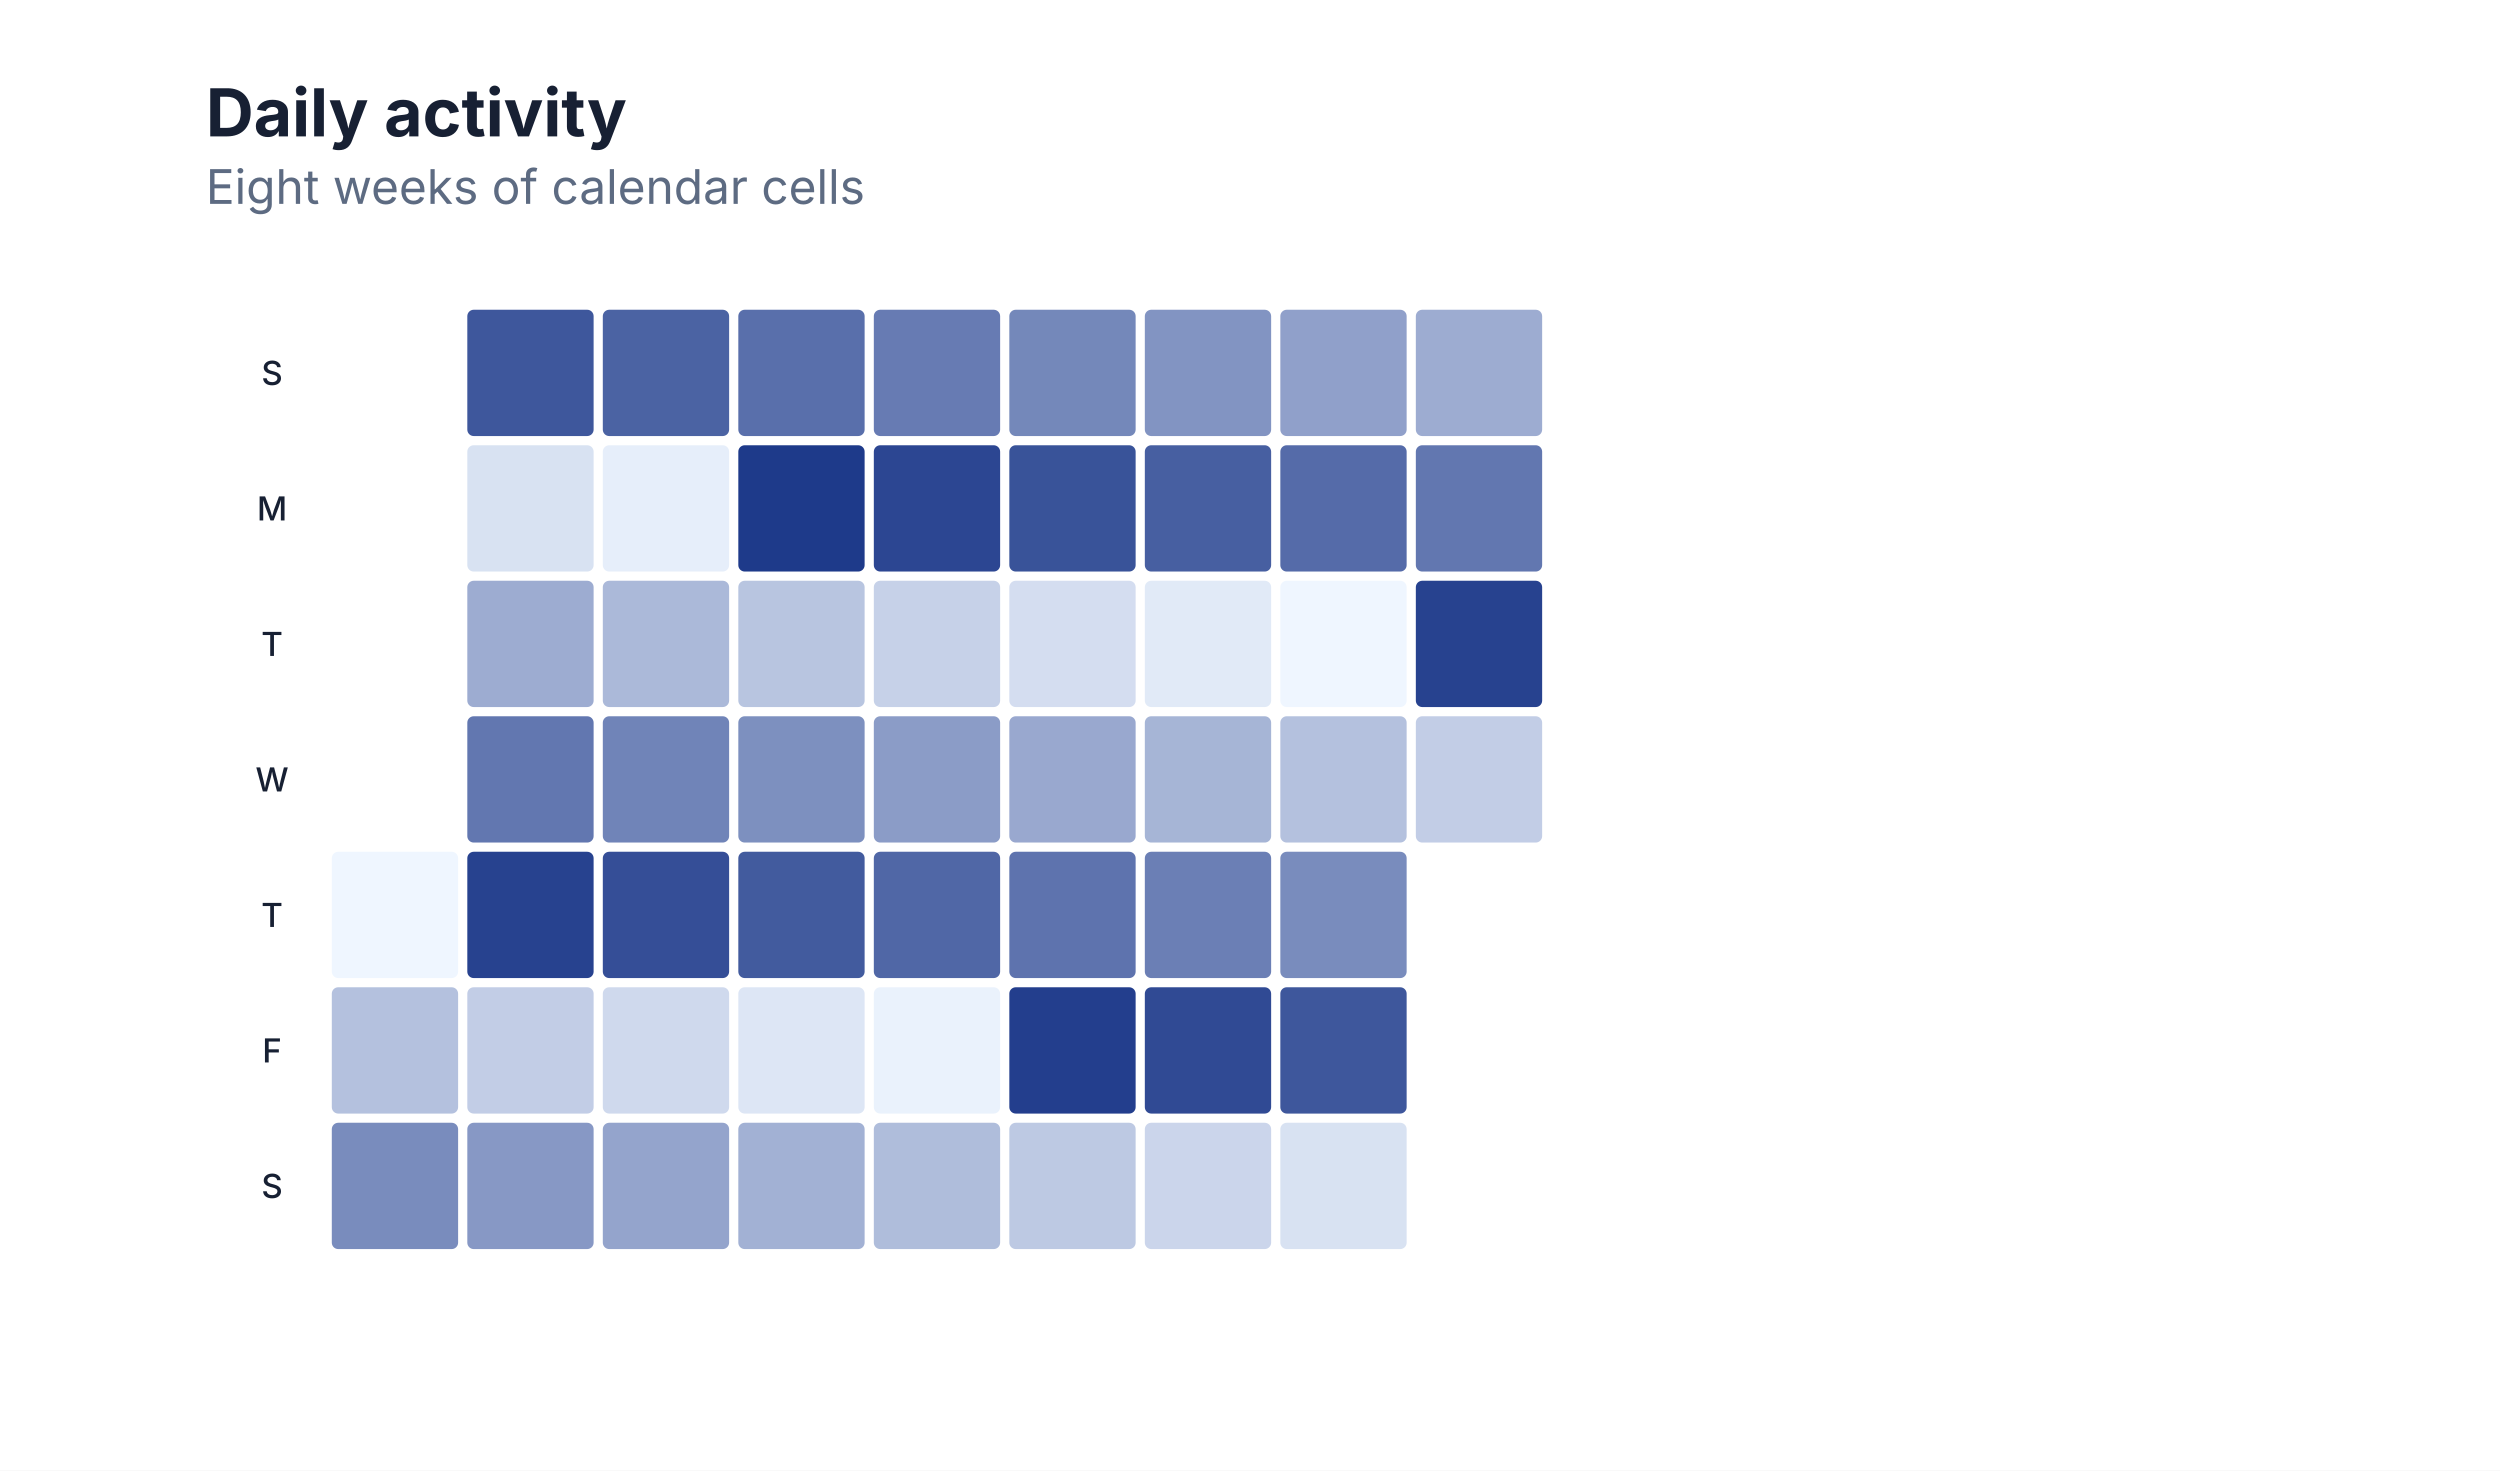
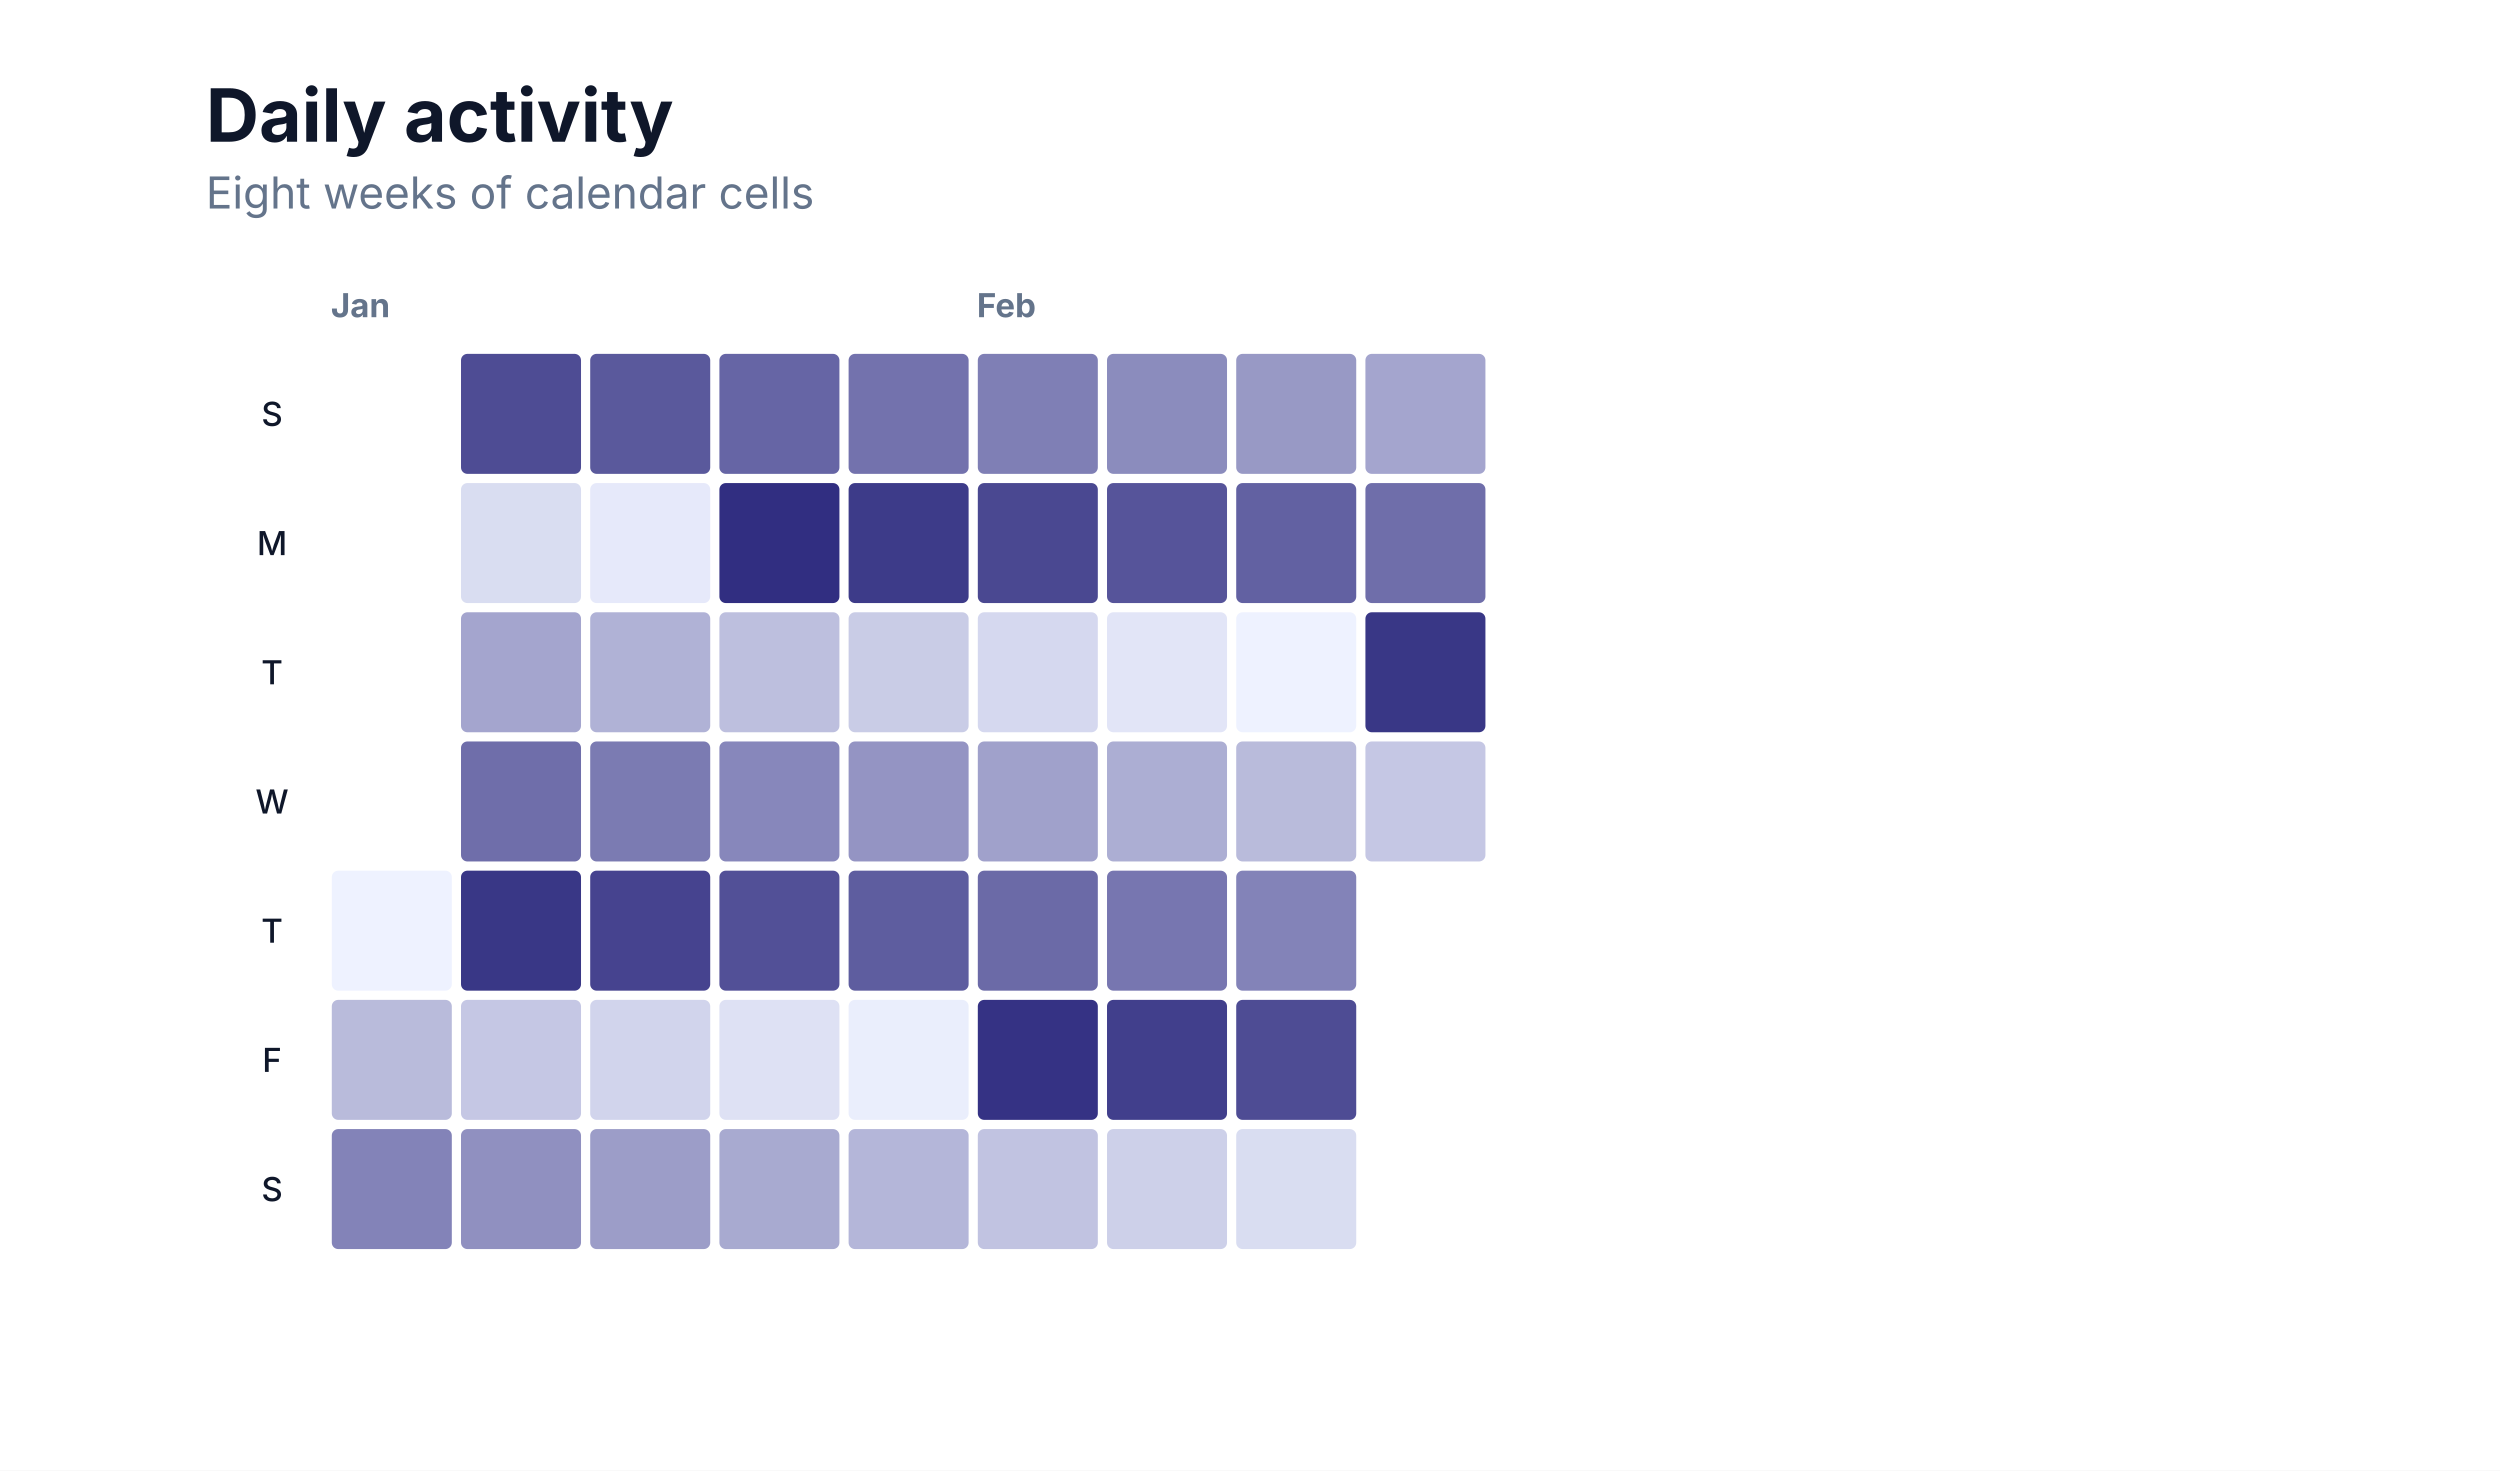
<svg xmlns="http://www.w3.org/2000/svg" width="680" height="400" viewBox="0 0 680 400" role="img" aria-labelledby="title description">
  <defs>
    <clipPath id="clip-1">
-       <rect x="56" y="64" width="600" height="292" />
+       <rect x="56" y="76" width="600" height="280" />
    </clipPath>
  </defs>
  <rect width="100%" height="100%" fill="#ffffff" />
  <g data-scene-node="scene:root">
    <g data-scene-node="layer-0:group" clip-path="url(#clip-1)">
-       <rect data-scene-node="layer-0:day:0" x="90" y="231.429" width="34.857" height="34.857" rx="2" fill="#eff6ff" stroke="#ffffff" stroke-width="0.5" />
-       <rect data-scene-node="layer-0:day:1" x="90" y="268.286" width="34.857" height="34.857" rx="2" fill="#b4c1de" stroke="#ffffff" stroke-width="0.5" />
-       <rect data-scene-node="layer-0:day:2" x="90" y="305.143" width="34.857" height="34.857" rx="2" fill="#798cbd" stroke="#ffffff" stroke-width="0.5" />
-       <rect data-scene-node="layer-0:day:3" x="126.857" y="84" width="34.857" height="34.857" rx="2" fill="#3e579c" stroke="#ffffff" stroke-width="0.5" />
-       <rect data-scene-node="layer-0:day:4" x="126.857" y="120.857" width="34.857" height="34.857" rx="2" fill="#d8e2f2" stroke="#ffffff" stroke-width="0.5" />
-       <rect data-scene-node="layer-0:day:5" x="126.857" y="157.714" width="34.857" height="34.857" rx="2" fill="#9dacd1" stroke="#ffffff" stroke-width="0.5" />
-       <rect data-scene-node="layer-0:day:6" x="126.857" y="194.571" width="34.857" height="34.857" rx="2" fill="#6277b0" stroke="#ffffff" stroke-width="0.5" />
-       <rect data-scene-node="layer-0:day:7" x="126.857" y="231.429" width="34.857" height="34.857" rx="2" fill="#27428f" stroke="#ffffff" stroke-width="0.5" />
-       <rect data-scene-node="layer-0:day:8" x="126.857" y="268.286" width="34.857" height="34.857" rx="2" fill="#c2cde6" stroke="#ffffff" stroke-width="0.5" />
-       <rect data-scene-node="layer-0:day:9" x="126.857" y="305.143" width="34.857" height="34.857" rx="2" fill="#8798c5" stroke="#ffffff" stroke-width="0.5" />
-       <rect data-scene-node="layer-0:day:10" x="163.714" y="84" width="34.857" height="34.857" rx="2" fill="#4b63a3" stroke="#ffffff" stroke-width="0.5" />
-       <rect data-scene-node="layer-0:day:11" x="163.714" y="120.857" width="34.857" height="34.857" rx="2" fill="#e6eefa" stroke="#ffffff" stroke-width="0.5" />
-       <rect data-scene-node="layer-0:day:12" x="163.714" y="157.714" width="34.857" height="34.857" rx="2" fill="#abb9d9" stroke="#ffffff" stroke-width="0.5" />
-       <rect data-scene-node="layer-0:day:13" x="163.714" y="194.571" width="34.857" height="34.857" rx="2" fill="#7084b8" stroke="#ffffff" stroke-width="0.5" />
-       <rect data-scene-node="layer-0:day:14" x="163.714" y="231.429" width="34.857" height="34.857" rx="2" fill="#354e97" stroke="#ffffff" stroke-width="0.5" />
-       <rect data-scene-node="layer-0:day:15" x="163.714" y="268.286" width="34.857" height="34.857" rx="2" fill="#cfd9ed" stroke="#ffffff" stroke-width="0.5" />
-       <rect data-scene-node="layer-0:day:16" x="163.714" y="305.143" width="34.857" height="34.857" rx="2" fill="#94a4cc" stroke="#ffffff" stroke-width="0.5" />
-       <rect data-scene-node="layer-0:day:17" x="200.571" y="84" width="34.857" height="34.857" rx="2" fill="#596fab" stroke="#ffffff" stroke-width="0.5" />
-       <rect data-scene-node="layer-0:day:18" x="200.571" y="120.857" width="34.857" height="34.857" rx="2" fill="#1e3a8a" stroke="#ffffff" stroke-width="0.5" />
-       <rect data-scene-node="layer-0:day:19" x="200.571" y="157.714" width="34.857" height="34.857" rx="2" fill="#b8c5e0" stroke="#ffffff" stroke-width="0.5" />
-       <rect data-scene-node="layer-0:day:20" x="200.571" y="194.571" width="34.857" height="34.857" rx="2" fill="#7d90bf" stroke="#ffffff" stroke-width="0.5" />
-       <rect data-scene-node="layer-0:day:21" x="200.571" y="231.429" width="34.857" height="34.857" rx="2" fill="#425b9e" stroke="#ffffff" stroke-width="0.5" />
-       <rect data-scene-node="layer-0:day:22" x="200.571" y="268.286" width="34.857" height="34.857" rx="2" fill="#dde6f5" stroke="#ffffff" stroke-width="0.5" />
-       <rect data-scene-node="layer-0:day:23" x="200.571" y="305.143" width="34.857" height="34.857" rx="2" fill="#a2b1d4" stroke="#ffffff" stroke-width="0.5" />
-       <rect data-scene-node="layer-0:day:24" x="237.429" y="84" width="34.857" height="34.857" rx="2" fill="#677bb3" stroke="#ffffff" stroke-width="0.5" />
-       <rect data-scene-node="layer-0:day:25" x="237.429" y="120.857" width="34.857" height="34.857" rx="2" fill="#2c4692" stroke="#ffffff" stroke-width="0.5" />
-       <rect data-scene-node="layer-0:day:26" x="237.429" y="157.714" width="34.857" height="34.857" rx="2" fill="#c6d1e8" stroke="#ffffff" stroke-width="0.5" />
-       <rect data-scene-node="layer-0:day:27" x="237.429" y="194.571" width="34.857" height="34.857" rx="2" fill="#8b9cc7" stroke="#ffffff" stroke-width="0.5" />
-       <rect data-scene-node="layer-0:day:28" x="237.429" y="231.429" width="34.857" height="34.857" rx="2" fill="#5067a6" stroke="#ffffff" stroke-width="0.5" />
-       <rect data-scene-node="layer-0:day:29" x="237.429" y="268.286" width="34.857" height="34.857" rx="2" fill="#eaf2fc" stroke="#ffffff" stroke-width="0.5" />
-       <rect data-scene-node="layer-0:day:30" x="237.429" y="305.143" width="34.857" height="34.857" rx="2" fill="#afbddb" stroke="#ffffff" stroke-width="0.5" />
-       <rect data-scene-node="layer-0:day:31" x="274.286" y="84" width="34.857" height="34.857" rx="2" fill="#7488ba" stroke="#ffffff" stroke-width="0.5" />
-       <rect data-scene-node="layer-0:day:32" x="274.286" y="120.857" width="34.857" height="34.857" rx="2" fill="#395399" stroke="#ffffff" stroke-width="0.5" />
-       <rect data-scene-node="layer-0:day:33" x="274.286" y="157.714" width="34.857" height="34.857" rx="2" fill="#d4ddf0" stroke="#ffffff" stroke-width="0.5" />
-       <rect data-scene-node="layer-0:day:34" x="274.286" y="194.571" width="34.857" height="34.857" rx="2" fill="#99a8cf" stroke="#ffffff" stroke-width="0.5" />
-       <rect data-scene-node="layer-0:day:35" x="274.286" y="231.429" width="34.857" height="34.857" rx="2" fill="#5e73ae" stroke="#ffffff" stroke-width="0.5" />
-       <rect data-scene-node="layer-0:day:36" x="274.286" y="268.286" width="34.857" height="34.857" rx="2" fill="#233e8d" stroke="#ffffff" stroke-width="0.5" />
-       <rect data-scene-node="layer-0:day:37" x="274.286" y="305.143" width="34.857" height="34.857" rx="2" fill="#bdc9e3" stroke="#ffffff" stroke-width="0.5" />
-       <rect data-scene-node="layer-0:day:38" x="311.143" y="84" width="34.857" height="34.857" rx="2" fill="#8294c2" stroke="#ffffff" stroke-width="0.5" />
-       <rect data-scene-node="layer-0:day:39" x="311.143" y="120.857" width="34.857" height="34.857" rx="2" fill="#475fa1" stroke="#ffffff" stroke-width="0.5" />
-       <rect data-scene-node="layer-0:day:40" x="311.143" y="157.714" width="34.857" height="34.857" rx="2" fill="#e1eaf7" stroke="#ffffff" stroke-width="0.5" />
-       <rect data-scene-node="layer-0:day:41" x="311.143" y="194.571" width="34.857" height="34.857" rx="2" fill="#a6b5d6" stroke="#ffffff" stroke-width="0.5" />
-       <rect data-scene-node="layer-0:day:42" x="311.143" y="231.429" width="34.857" height="34.857" rx="2" fill="#6b7fb5" stroke="#ffffff" stroke-width="0.5" />
-       <rect data-scene-node="layer-0:day:43" x="311.143" y="268.286" width="34.857" height="34.857" rx="2" fill="#304a94" stroke="#ffffff" stroke-width="0.5" />
-       <rect data-scene-node="layer-0:day:44" x="311.143" y="305.143" width="34.857" height="34.857" rx="2" fill="#cbd5eb" stroke="#ffffff" stroke-width="0.5" />
-       <rect data-scene-node="layer-0:day:45" x="348" y="84" width="34.857" height="34.857" rx="2" fill="#90a0ca" stroke="#ffffff" stroke-width="0.5" />
-       <rect data-scene-node="layer-0:day:46" x="348" y="120.857" width="34.857" height="34.857" rx="2" fill="#556ba9" stroke="#ffffff" stroke-width="0.5" />
-       <rect data-scene-node="layer-0:day:47" x="348" y="157.714" width="34.857" height="34.857" rx="2" fill="#eff6ff" stroke="#ffffff" stroke-width="0.5" />
-       <rect data-scene-node="layer-0:day:48" x="348" y="194.571" width="34.857" height="34.857" rx="2" fill="#b4c1de" stroke="#ffffff" stroke-width="0.5" />
-       <rect data-scene-node="layer-0:day:49" x="348" y="231.429" width="34.857" height="34.857" rx="2" fill="#798cbd" stroke="#ffffff" stroke-width="0.5" />
-       <rect data-scene-node="layer-0:day:50" x="348" y="268.286" width="34.857" height="34.857" rx="2" fill="#3e579c" stroke="#ffffff" stroke-width="0.5" />
-       <rect data-scene-node="layer-0:day:51" x="348" y="305.143" width="34.857" height="34.857" rx="2" fill="#d8e2f2" stroke="#ffffff" stroke-width="0.5" />
-       <rect data-scene-node="layer-0:day:52" x="384.857" y="84" width="34.857" height="34.857" rx="2" fill="#9dacd1" stroke="#ffffff" stroke-width="0.5" />
-       <rect data-scene-node="layer-0:day:53" x="384.857" y="120.857" width="34.857" height="34.857" rx="2" fill="#6277b0" stroke="#ffffff" stroke-width="0.5" />
-       <rect data-scene-node="layer-0:day:54" x="384.857" y="157.714" width="34.857" height="34.857" rx="2" fill="#27428f" stroke="#ffffff" stroke-width="0.5" />
-       <rect data-scene-node="layer-0:day:55" x="384.857" y="194.571" width="34.857" height="34.857" rx="2" fill="#c2cde6" stroke="#ffffff" stroke-width="0.5" />
-       <text data-scene-node="layer-0:weekday:0" x="74" y="101.429" fill="#172033" font-family="Inter, ui-sans-serif, system-ui, -apple-system, BlinkMacSystemFont, &quot;Segoe UI&quot;, sans-serif" font-size="9" font-weight="500" text-anchor="middle" dominant-baseline="central">S</text>
-       <text data-scene-node="layer-0:weekday:1" x="74" y="138.286" fill="#172033" font-family="Inter, ui-sans-serif, system-ui, -apple-system, BlinkMacSystemFont, &quot;Segoe UI&quot;, sans-serif" font-size="9" font-weight="500" text-anchor="middle" dominant-baseline="central">M</text>
-       <text data-scene-node="layer-0:weekday:2" x="74" y="175.143" fill="#172033" font-family="Inter, ui-sans-serif, system-ui, -apple-system, BlinkMacSystemFont, &quot;Segoe UI&quot;, sans-serif" font-size="9" font-weight="500" text-anchor="middle" dominant-baseline="central">T</text>
-       <text data-scene-node="layer-0:weekday:3" x="74" y="212" fill="#172033" font-family="Inter, ui-sans-serif, system-ui, -apple-system, BlinkMacSystemFont, &quot;Segoe UI&quot;, sans-serif" font-size="9" font-weight="500" text-anchor="middle" dominant-baseline="central">W</text>
-       <text data-scene-node="layer-0:weekday:4" x="74" y="248.857" fill="#172033" font-family="Inter, ui-sans-serif, system-ui, -apple-system, BlinkMacSystemFont, &quot;Segoe UI&quot;, sans-serif" font-size="9" font-weight="500" text-anchor="middle" dominant-baseline="central">T</text>
-       <text data-scene-node="layer-0:weekday:5" x="74" y="285.714" fill="#172033" font-family="Inter, ui-sans-serif, system-ui, -apple-system, BlinkMacSystemFont, &quot;Segoe UI&quot;, sans-serif" font-size="9" font-weight="500" text-anchor="middle" dominant-baseline="central">F</text>
-       <text data-scene-node="layer-0:weekday:6" x="74" y="322.571" fill="#172033" font-family="Inter, ui-sans-serif, system-ui, -apple-system, BlinkMacSystemFont, &quot;Segoe UI&quot;, sans-serif" font-size="9" font-weight="500" text-anchor="middle" dominant-baseline="central">S</text>
+       <rect data-scene-node="layer-0:day:0" x="90" y="236.571" width="33.143" height="33.143" rx="2" fill="#eef2ff" stroke="#ffffff" stroke-width="0.5" />
+       <rect data-scene-node="layer-0:day:1" x="90" y="271.714" width="33.143" height="33.143" rx="2" fill="#b9bbdb" stroke="#ffffff" stroke-width="0.5" />
+       <rect data-scene-node="layer-0:day:2" x="90" y="306.857" width="33.143" height="33.143" rx="2" fill="#8383b8" stroke="#ffffff" stroke-width="0.5" />
+       <rect data-scene-node="layer-0:day:3" x="125.143" y="96" width="33.143" height="33.143" rx="2" fill="#4e4c94" stroke="#ffffff" stroke-width="0.5" />
+       <rect data-scene-node="layer-0:day:4" x="125.143" y="131.143" width="33.143" height="33.143" rx="2" fill="#d9ddf1" stroke="#ffffff" stroke-width="0.5" />
+       <rect data-scene-node="layer-0:day:5" x="125.143" y="166.286" width="33.143" height="33.143" rx="2" fill="#a4a5ce" stroke="#ffffff" stroke-width="0.5" />
+       <rect data-scene-node="layer-0:day:6" x="125.143" y="201.429" width="33.143" height="33.143" rx="2" fill="#6f6eaa" stroke="#ffffff" stroke-width="0.5" />
+       <rect data-scene-node="layer-0:day:7" x="125.143" y="236.571" width="33.143" height="33.143" rx="2" fill="#393786" stroke="#ffffff" stroke-width="0.5" />
+       <rect data-scene-node="layer-0:day:8" x="125.143" y="271.714" width="33.143" height="33.143" rx="2" fill="#c5c7e4" stroke="#ffffff" stroke-width="0.5" />
+       <rect data-scene-node="layer-0:day:9" x="125.143" y="306.857" width="33.143" height="33.143" rx="2" fill="#9090c0" stroke="#ffffff" stroke-width="0.5" />
+       <rect data-scene-node="layer-0:day:10" x="160.286" y="96" width="33.143" height="33.143" rx="2" fill="#5a599c" stroke="#ffffff" stroke-width="0.5" />
+       <rect data-scene-node="layer-0:day:11" x="160.286" y="131.143" width="33.143" height="33.143" rx="2" fill="#e6e9fa" stroke="#ffffff" stroke-width="0.5" />
+       <rect data-scene-node="layer-0:day:12" x="160.286" y="166.286" width="33.143" height="33.143" rx="2" fill="#b0b2d6" stroke="#ffffff" stroke-width="0.5" />
+       <rect data-scene-node="layer-0:day:13" x="160.286" y="201.429" width="33.143" height="33.143" rx="2" fill="#7b7bb2" stroke="#ffffff" stroke-width="0.5" />
+       <rect data-scene-node="layer-0:day:14" x="160.286" y="236.571" width="33.143" height="33.143" rx="2" fill="#46438f" stroke="#ffffff" stroke-width="0.5" />
+       <rect data-scene-node="layer-0:day:15" x="160.286" y="271.714" width="33.143" height="33.143" rx="2" fill="#d1d4ec" stroke="#ffffff" stroke-width="0.5" />
+       <rect data-scene-node="layer-0:day:16" x="160.286" y="306.857" width="33.143" height="33.143" rx="2" fill="#9c9dc8" stroke="#ffffff" stroke-width="0.5" />
+       <rect data-scene-node="layer-0:day:17" x="195.429" y="96" width="33.143" height="33.143" rx="2" fill="#6665a5" stroke="#ffffff" stroke-width="0.5" />
+       <rect data-scene-node="layer-0:day:18" x="195.429" y="131.143" width="33.143" height="33.143" rx="2" fill="#312e81" stroke="#ffffff" stroke-width="0.5" />
+       <rect data-scene-node="layer-0:day:19" x="195.429" y="166.286" width="33.143" height="33.143" rx="2" fill="#bdbfde" stroke="#ffffff" stroke-width="0.5" />
+       <rect data-scene-node="layer-0:day:20" x="195.429" y="201.429" width="33.143" height="33.143" rx="2" fill="#8787bb" stroke="#ffffff" stroke-width="0.5" />
+       <rect data-scene-node="layer-0:day:21" x="195.429" y="236.571" width="33.143" height="33.143" rx="2" fill="#525097" stroke="#ffffff" stroke-width="0.5" />
+       <rect data-scene-node="layer-0:day:22" x="195.429" y="271.714" width="33.143" height="33.143" rx="2" fill="#dee1f4" stroke="#ffffff" stroke-width="0.5" />
+       <rect data-scene-node="layer-0:day:23" x="195.429" y="306.857" width="33.143" height="33.143" rx="2" fill="#a8aad0" stroke="#ffffff" stroke-width="0.5" />
+       <rect data-scene-node="layer-0:day:24" x="230.571" y="96" width="33.143" height="33.143" rx="2" fill="#7372ad" stroke="#ffffff" stroke-width="0.5" />
+       <rect data-scene-node="layer-0:day:25" x="230.571" y="131.143" width="33.143" height="33.143" rx="2" fill="#3d3b89" stroke="#ffffff" stroke-width="0.5" />
+       <rect data-scene-node="layer-0:day:26" x="230.571" y="166.286" width="33.143" height="33.143" rx="2" fill="#c9cce6" stroke="#ffffff" stroke-width="0.5" />
+       <rect data-scene-node="layer-0:day:27" x="230.571" y="201.429" width="33.143" height="33.143" rx="2" fill="#9494c3" stroke="#ffffff" stroke-width="0.5" />
+       <rect data-scene-node="layer-0:day:28" x="230.571" y="236.571" width="33.143" height="33.143" rx="2" fill="#5e5d9f" stroke="#ffffff" stroke-width="0.5" />
+       <rect data-scene-node="layer-0:day:29" x="230.571" y="271.714" width="33.143" height="33.143" rx="2" fill="#eaeefc" stroke="#ffffff" stroke-width="0.5" />
+       <rect data-scene-node="layer-0:day:30" x="230.571" y="306.857" width="33.143" height="33.143" rx="2" fill="#b4b6d9" stroke="#ffffff" stroke-width="0.5" />
+       <rect data-scene-node="layer-0:day:31" x="265.714" y="96" width="33.143" height="33.143" rx="2" fill="#7f7fb5" stroke="#ffffff" stroke-width="0.5" />
+       <rect data-scene-node="layer-0:day:32" x="265.714" y="131.143" width="33.143" height="33.143" rx="2" fill="#4a4891" stroke="#ffffff" stroke-width="0.5" />
+       <rect data-scene-node="layer-0:day:33" x="265.714" y="166.286" width="33.143" height="33.143" rx="2" fill="#d5d8ef" stroke="#ffffff" stroke-width="0.5" />
+       <rect data-scene-node="layer-0:day:34" x="265.714" y="201.429" width="33.143" height="33.143" rx="2" fill="#a0a1cb" stroke="#ffffff" stroke-width="0.5" />
+       <rect data-scene-node="layer-0:day:35" x="265.714" y="236.571" width="33.143" height="33.143" rx="2" fill="#6b6aa7" stroke="#ffffff" stroke-width="0.5" />
+       <rect data-scene-node="layer-0:day:36" x="265.714" y="271.714" width="33.143" height="33.143" rx="2" fill="#353284" stroke="#ffffff" stroke-width="0.5" />
+       <rect data-scene-node="layer-0:day:37" x="265.714" y="306.857" width="33.143" height="33.143" rx="2" fill="#c1c3e1" stroke="#ffffff" stroke-width="0.5" />
+       <rect data-scene-node="layer-0:day:38" x="300.857" y="96" width="33.143" height="33.143" rx="2" fill="#8b8cbd" stroke="#ffffff" stroke-width="0.5" />
+       <rect data-scene-node="layer-0:day:39" x="300.857" y="131.143" width="33.143" height="33.143" rx="2" fill="#56549a" stroke="#ffffff" stroke-width="0.5" />
+       <rect data-scene-node="layer-0:day:40" x="300.857" y="166.286" width="33.143" height="33.143" rx="2" fill="#e2e5f7" stroke="#ffffff" stroke-width="0.5" />
+       <rect data-scene-node="layer-0:day:41" x="300.857" y="201.429" width="33.143" height="33.143" rx="2" fill="#acaed3" stroke="#ffffff" stroke-width="0.5" />
+       <rect data-scene-node="layer-0:day:42" x="300.857" y="236.571" width="33.143" height="33.143" rx="2" fill="#7776b0" stroke="#ffffff" stroke-width="0.5" />
+       <rect data-scene-node="layer-0:day:43" x="300.857" y="271.714" width="33.143" height="33.143" rx="2" fill="#413f8c" stroke="#ffffff" stroke-width="0.5" />
+       <rect data-scene-node="layer-0:day:44" x="300.857" y="306.857" width="33.143" height="33.143" rx="2" fill="#cdd0e9" stroke="#ffffff" stroke-width="0.5" />
+       <rect data-scene-node="layer-0:day:45" x="336" y="96" width="33.143" height="33.143" rx="2" fill="#9899c5" stroke="#ffffff" stroke-width="0.5" />
+       <rect data-scene-node="layer-0:day:46" x="336" y="131.143" width="33.143" height="33.143" rx="2" fill="#6261a2" stroke="#ffffff" stroke-width="0.5" />
+       <rect data-scene-node="layer-0:day:47" x="336" y="166.286" width="33.143" height="33.143" rx="2" fill="#eef2ff" stroke="#ffffff" stroke-width="0.5" />
+       <rect data-scene-node="layer-0:day:48" x="336" y="201.429" width="33.143" height="33.143" rx="2" fill="#b9bbdb" stroke="#ffffff" stroke-width="0.5" />
+       <rect data-scene-node="layer-0:day:49" x="336" y="236.571" width="33.143" height="33.143" rx="2" fill="#8383b8" stroke="#ffffff" stroke-width="0.5" />
+       <rect data-scene-node="layer-0:day:50" x="336" y="271.714" width="33.143" height="33.143" rx="2" fill="#4e4c94" stroke="#ffffff" stroke-width="0.5" />
+       <rect data-scene-node="layer-0:day:51" x="336" y="306.857" width="33.143" height="33.143" rx="2" fill="#d9ddf1" stroke="#ffffff" stroke-width="0.5" />
+       <rect data-scene-node="layer-0:day:52" x="371.143" y="96" width="33.143" height="33.143" rx="2" fill="#a4a5ce" stroke="#ffffff" stroke-width="0.5" />
+       <rect data-scene-node="layer-0:day:53" x="371.143" y="131.143" width="33.143" height="33.143" rx="2" fill="#6f6eaa" stroke="#ffffff" stroke-width="0.5" />
+       <rect data-scene-node="layer-0:day:54" x="371.143" y="166.286" width="33.143" height="33.143" rx="2" fill="#393786" stroke="#ffffff" stroke-width="0.5" />
+       <rect data-scene-node="layer-0:day:55" x="371.143" y="201.429" width="33.143" height="33.143" rx="2" fill="#c5c7e4" stroke="#ffffff" stroke-width="0.5" />
+       <text data-scene-node="layer-0:month:0" x="90" y="83" fill="#64748b" font-family="Inter, ui-sans-serif, system-ui, -apple-system, BlinkMacSystemFont, &quot;Segoe UI&quot;, sans-serif" font-size="9" font-weight="650" text-anchor="start" dominant-baseline="central">Jan</text>
+       <text data-scene-node="layer-0:month:1" x="265.714" y="83" fill="#64748b" font-family="Inter, ui-sans-serif, system-ui, -apple-system, BlinkMacSystemFont, &quot;Segoe UI&quot;, sans-serif" font-size="9" font-weight="650" text-anchor="start" dominant-baseline="central">Feb</text>
+       <text data-scene-node="layer-0:weekday:0" x="74" y="112.571" fill="#0f172a" font-family="Inter, ui-sans-serif, system-ui, -apple-system, BlinkMacSystemFont, &quot;Segoe UI&quot;, sans-serif" font-size="9" font-weight="500" text-anchor="middle" dominant-baseline="central">S</text>
+       <text data-scene-node="layer-0:weekday:1" x="74" y="147.714" fill="#0f172a" font-family="Inter, ui-sans-serif, system-ui, -apple-system, BlinkMacSystemFont, &quot;Segoe UI&quot;, sans-serif" font-size="9" font-weight="500" text-anchor="middle" dominant-baseline="central">M</text>
+       <text data-scene-node="layer-0:weekday:2" x="74" y="182.857" fill="#0f172a" font-family="Inter, ui-sans-serif, system-ui, -apple-system, BlinkMacSystemFont, &quot;Segoe UI&quot;, sans-serif" font-size="9" font-weight="500" text-anchor="middle" dominant-baseline="central">T</text>
+       <text data-scene-node="layer-0:weekday:3" x="74" y="218" fill="#0f172a" font-family="Inter, ui-sans-serif, system-ui, -apple-system, BlinkMacSystemFont, &quot;Segoe UI&quot;, sans-serif" font-size="9" font-weight="500" text-anchor="middle" dominant-baseline="central">W</text>
+       <text data-scene-node="layer-0:weekday:4" x="74" y="253.143" fill="#0f172a" font-family="Inter, ui-sans-serif, system-ui, -apple-system, BlinkMacSystemFont, &quot;Segoe UI&quot;, sans-serif" font-size="9" font-weight="500" text-anchor="middle" dominant-baseline="central">T</text>
+       <text data-scene-node="layer-0:weekday:5" x="74" y="288.286" fill="#0f172a" font-family="Inter, ui-sans-serif, system-ui, -apple-system, BlinkMacSystemFont, &quot;Segoe UI&quot;, sans-serif" font-size="9" font-weight="500" text-anchor="middle" dominant-baseline="central">F</text>
+       <text data-scene-node="layer-0:weekday:6" x="74" y="323.429" fill="#0f172a" font-family="Inter, ui-sans-serif, system-ui, -apple-system, BlinkMacSystemFont, &quot;Segoe UI&quot;, sans-serif" font-size="9" font-weight="500" text-anchor="middle" dominant-baseline="central">S</text>
    </g>
-     <text data-scene-node="chart:title" x="56" y="24" fill="#172033" font-family="Inter, ui-sans-serif, system-ui, -apple-system, BlinkMacSystemFont, &quot;Segoe UI&quot;, sans-serif" font-size="18" font-weight="700" text-anchor="start" dominant-baseline="text-before-edge">Daily activity</text>
-     <text data-scene-node="chart:subtitle" x="56" y="46" fill="#5d6b82" font-family="Inter, ui-sans-serif, system-ui, -apple-system, BlinkMacSystemFont, &quot;Segoe UI&quot;, sans-serif" font-size="13" font-weight="400" text-anchor="start" dominant-baseline="text-before-edge">Eight weeks of calendar cells</text>
+     <text data-scene-node="chart:title" x="56" y="24" fill="#0f172a" font-family="Inter, ui-sans-serif, system-ui, -apple-system, BlinkMacSystemFont, &quot;Segoe UI&quot;, sans-serif" font-size="20" font-weight="700" text-anchor="start" dominant-baseline="text-before-edge">Daily activity</text>
+     <text data-scene-node="chart:subtitle" x="56" y="48" fill="#64748b" font-family="Inter, ui-sans-serif, system-ui, -apple-system, BlinkMacSystemFont, &quot;Segoe UI&quot;, sans-serif" font-size="12" font-weight="400" text-anchor="start" dominant-baseline="text-before-edge">Eight weeks of calendar cells</text>
  </g>
</svg>
